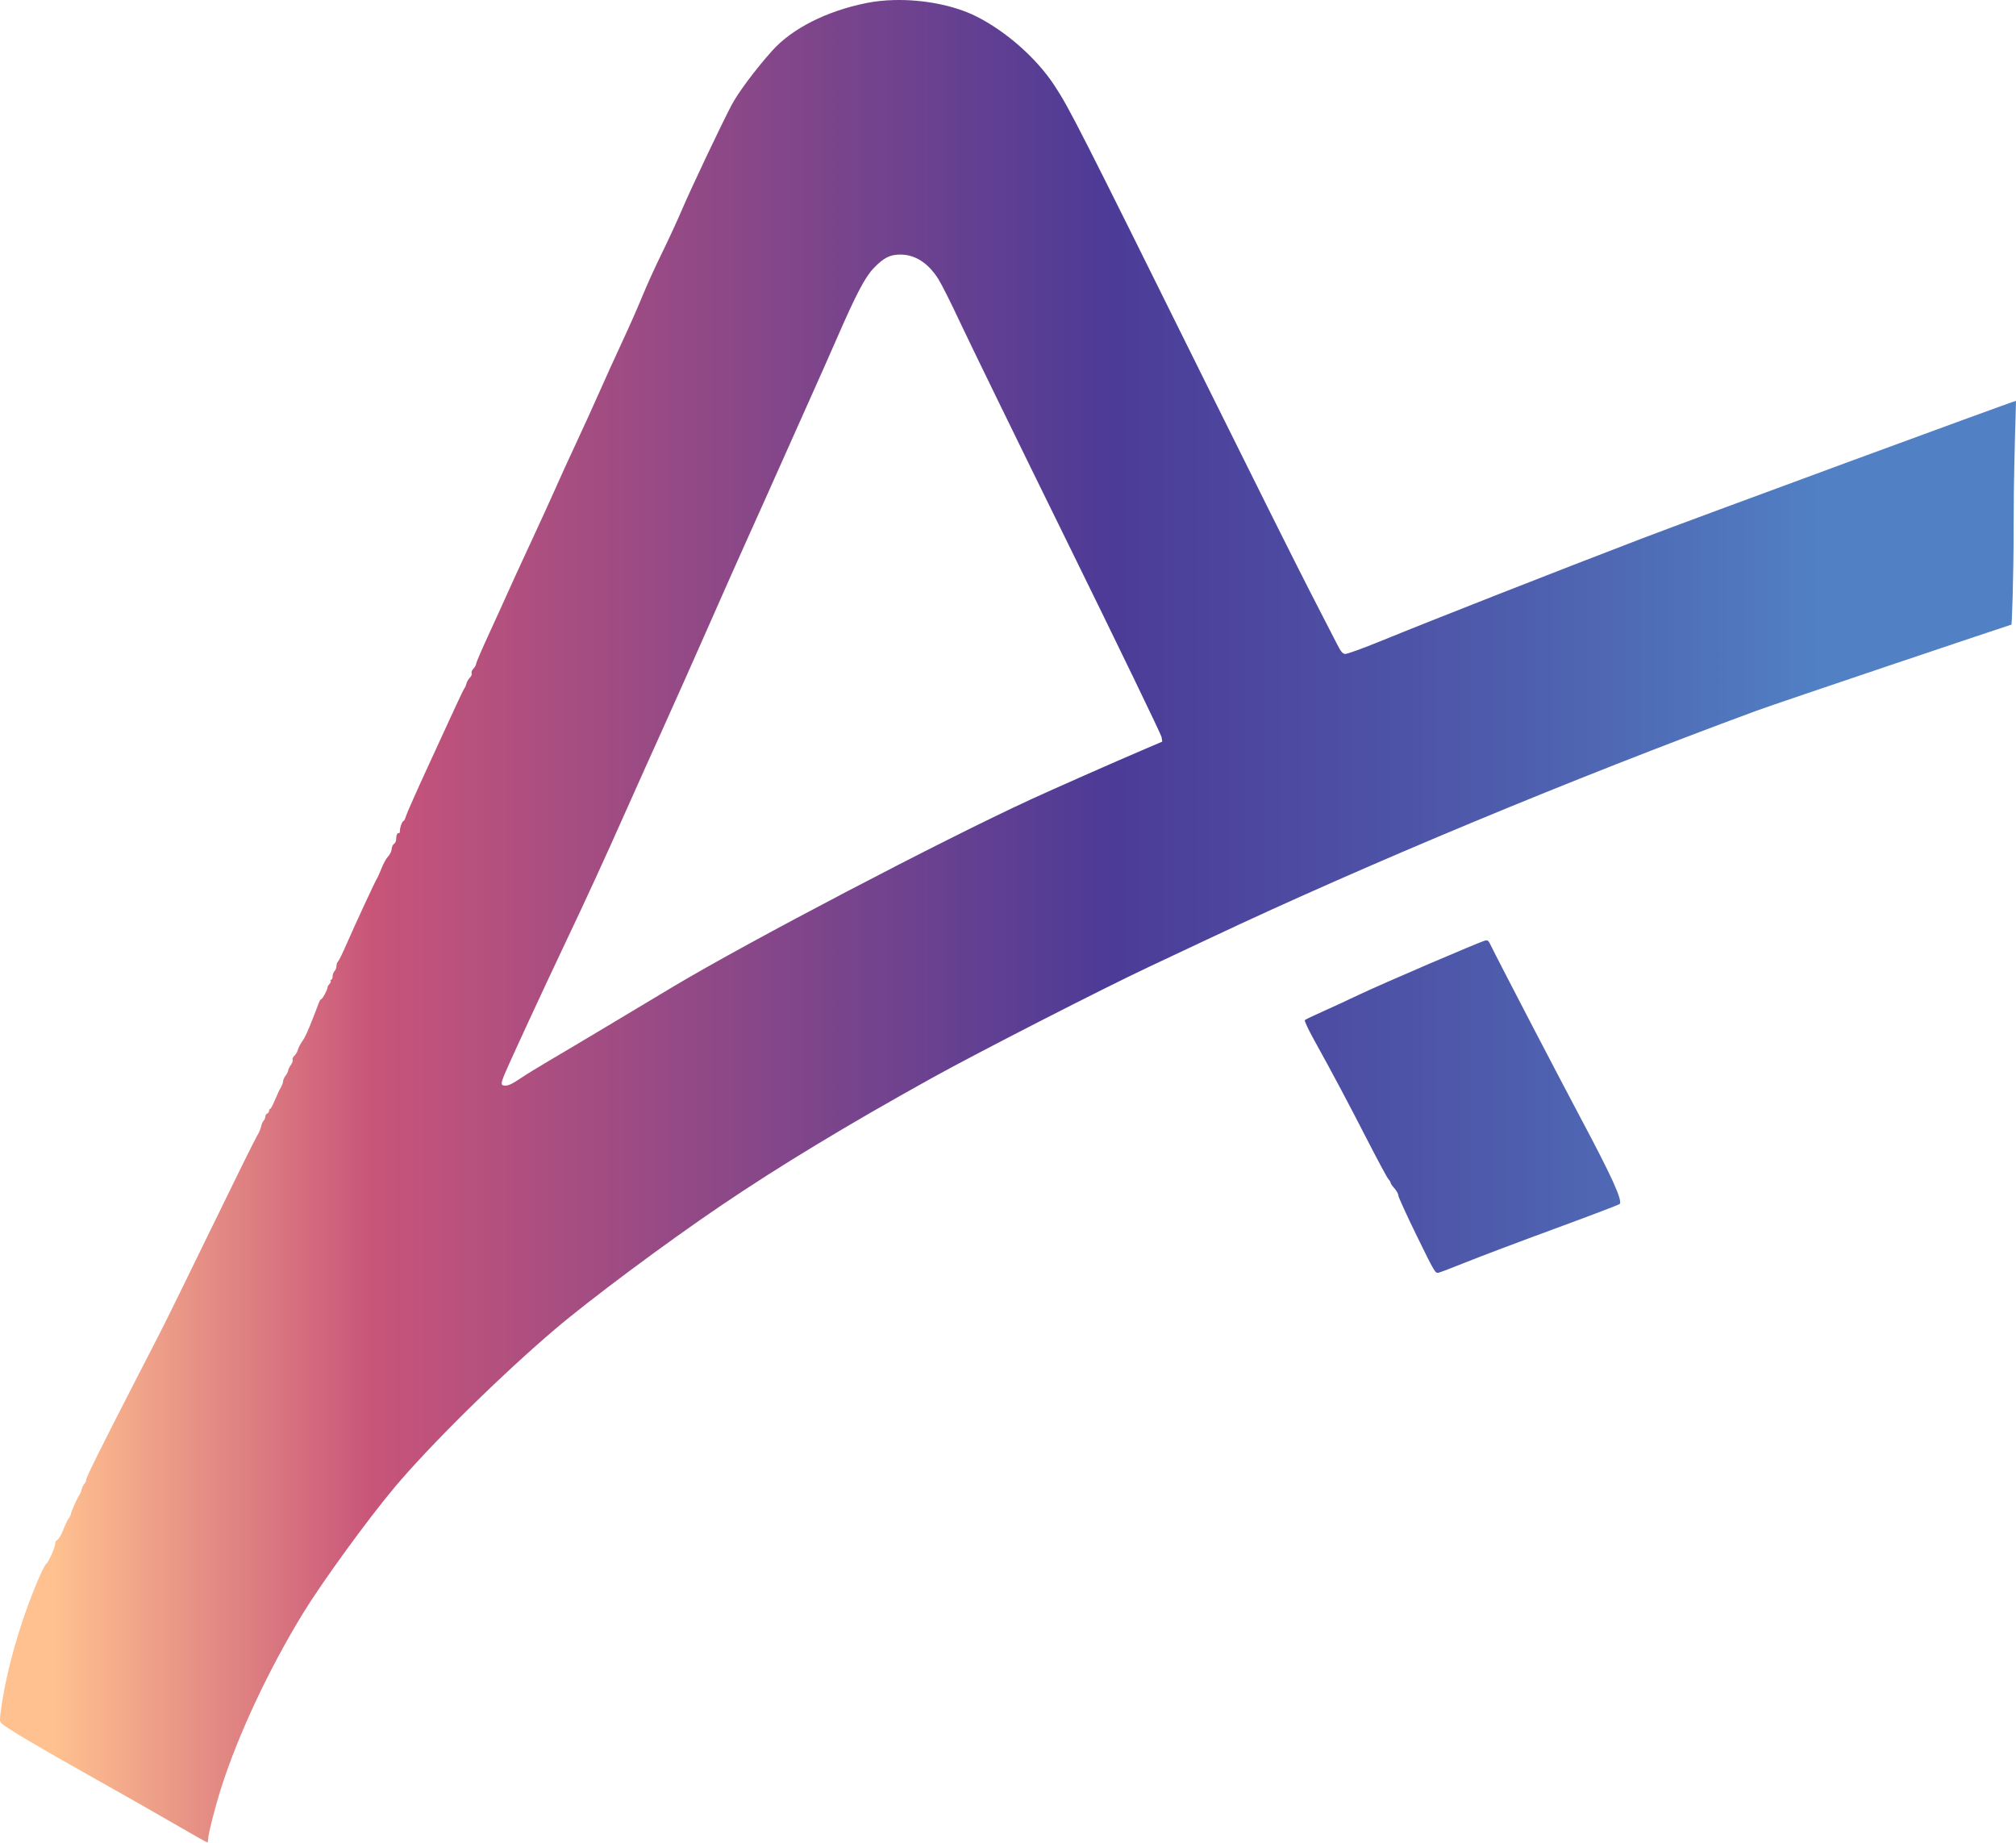
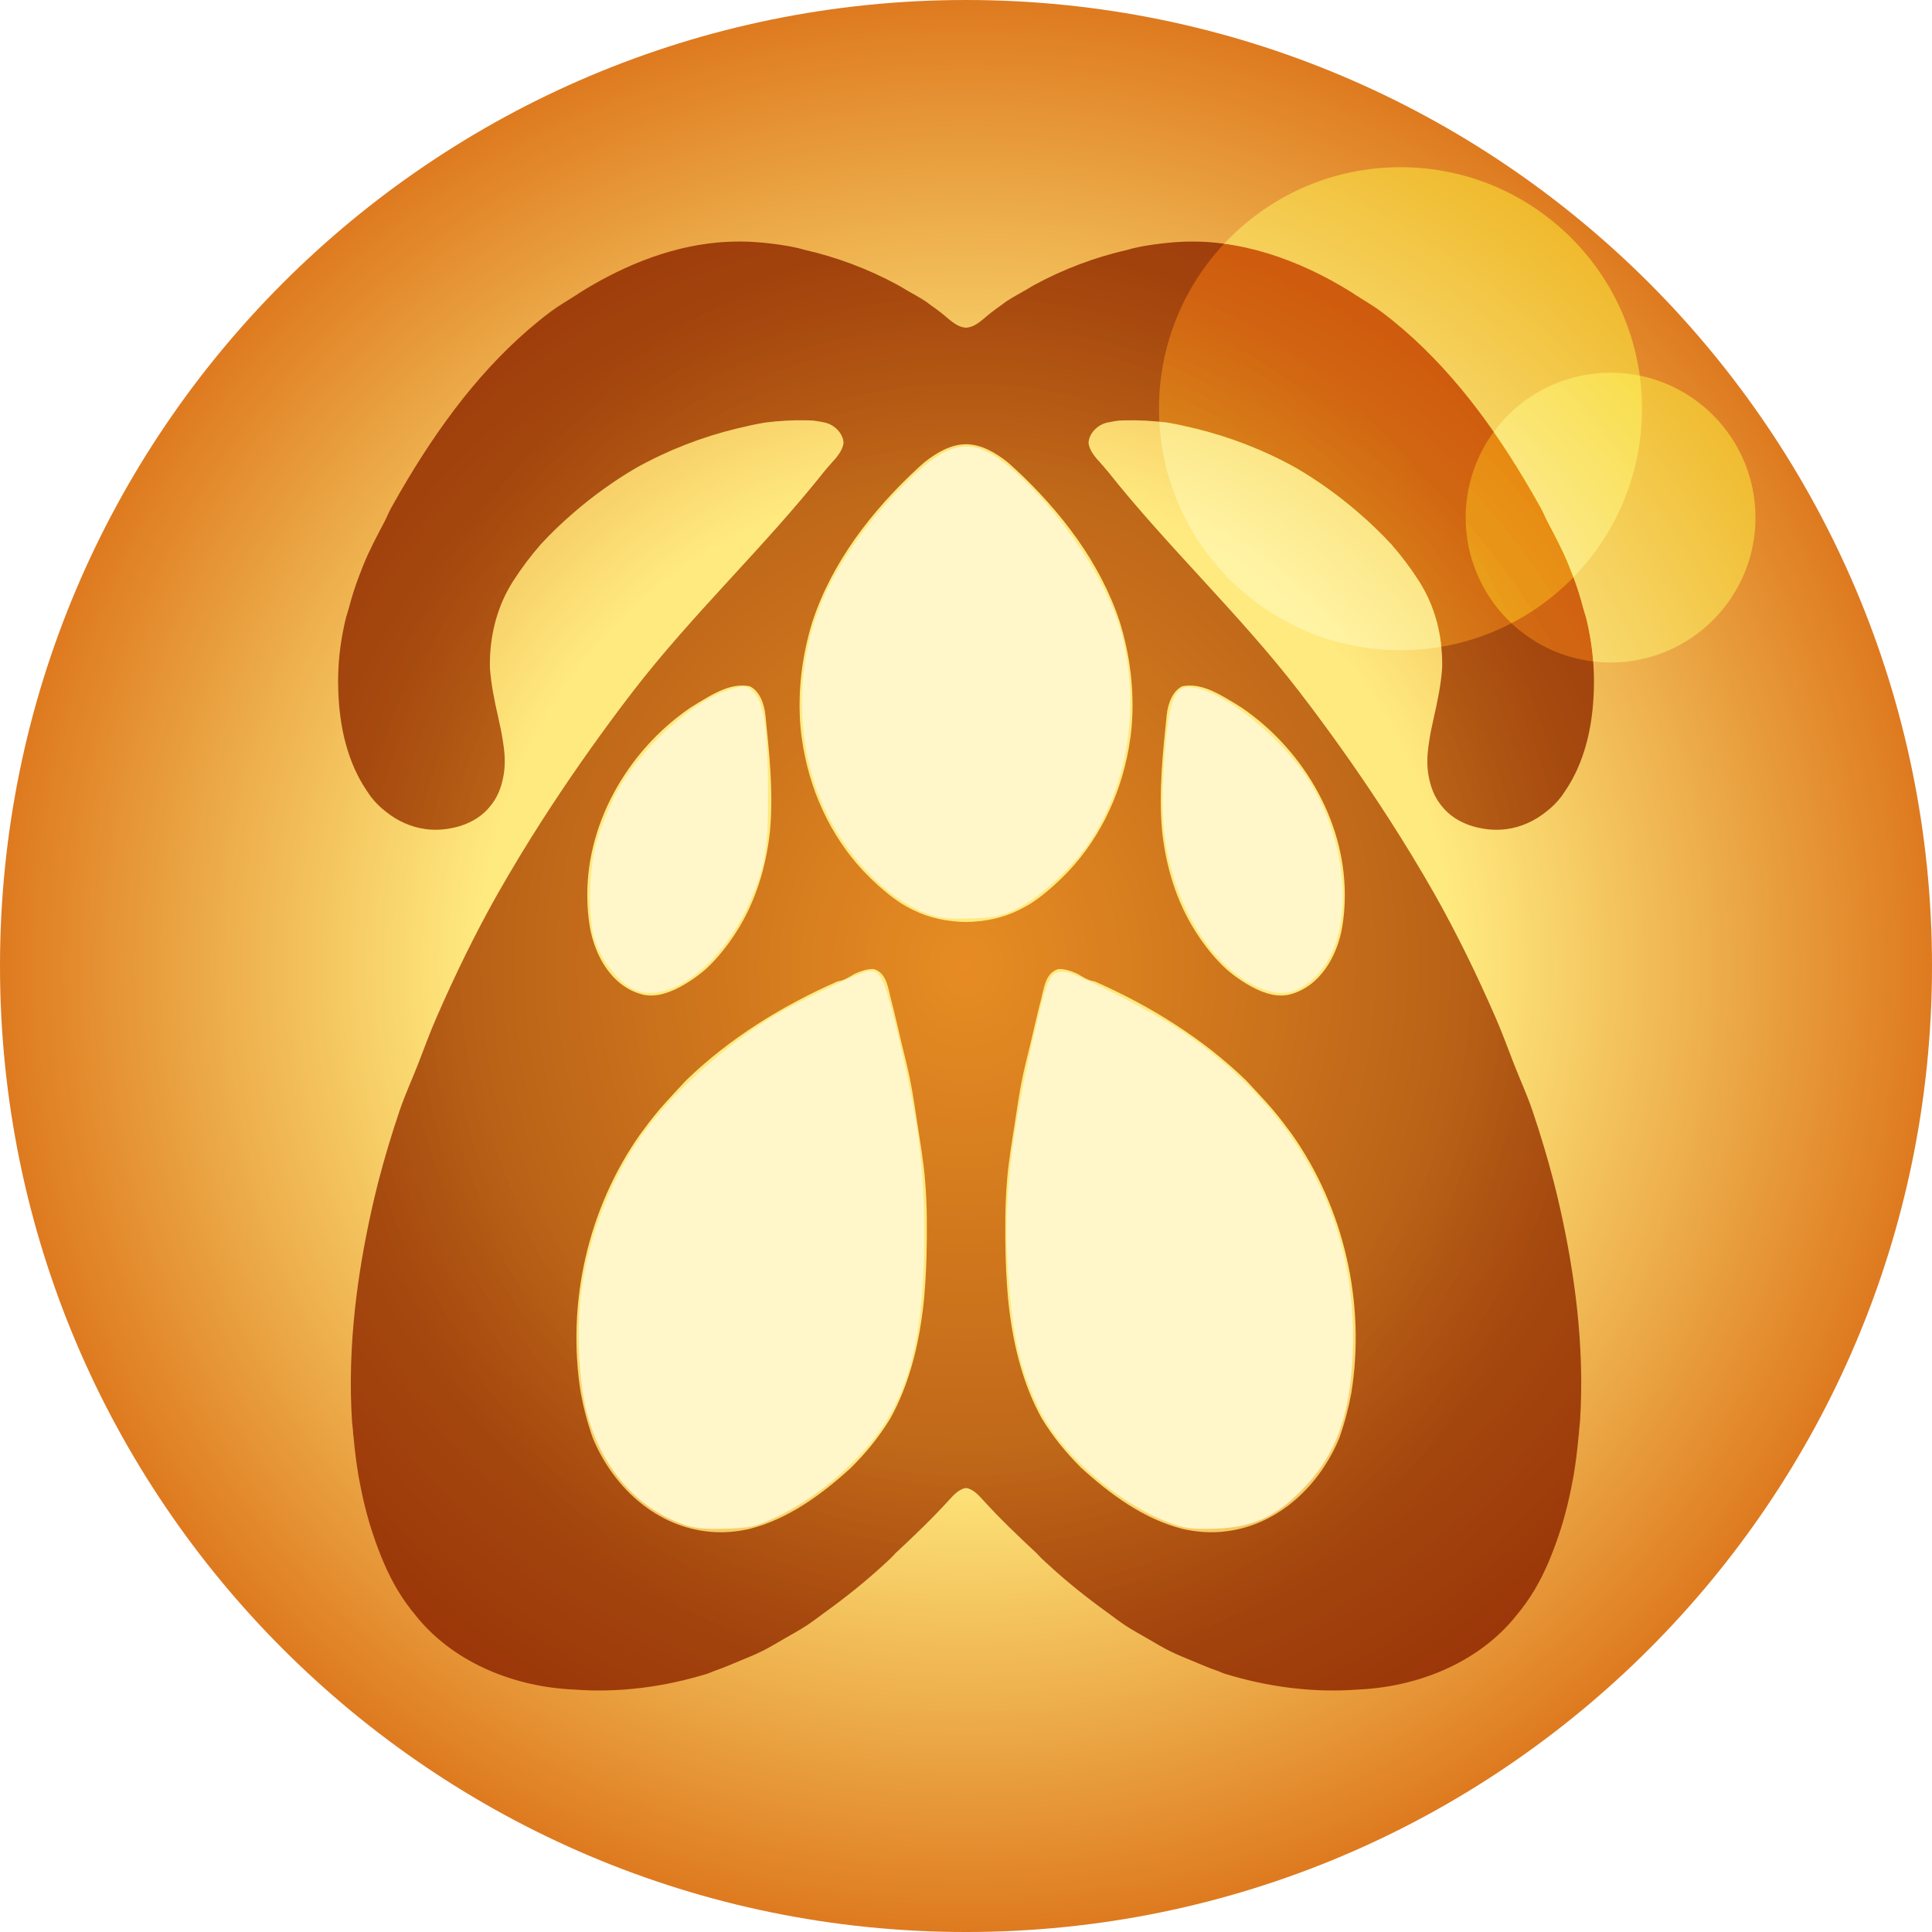
- <svg xmlns="http://www.w3.org/2000/svg" width="2935.265" height="2681.984" viewBox="0 0 2935.265 2681.984" fill="none" version="1.1" id="svg17">
-   <path fill-rule="evenodd" clip-rule="evenodd" d="m 1261.286,4.452 c 12.71,-2.571 26.36,-3.999 40.36,-4.36 42,-1.084 87.19,7.456 119.65,23.695 43.63,21.832 88.16,61.203 114.11,100.892 21.98,33.617 35.18,59.562 221.69,435.832 64.63,130.389 131.86,264.909 149.4,298.934 17.54,34.027 35.34,68.635 39.54,76.907 6.18,12.134 8.56,15.153 12.32,15.606 2.69,0.323 24.96,-7.722 52.63,-19.017 76.87,-31.376 255.71,-101.595 378.99,-148.799 71.66,-27.44 542.15,-200.634 545.26,-200.634 0.11,0 -0.11,7.229 -0.47,19.526 -0.96,31.865 -2.94,97.758 -2.94,160.06 0,86.344 -2.76,146.107 -3.1,146.107 -1.15,0 -340.28,113.993 -371.39,125.453 -266.11,98.06 -567.08,223.23 -794.27,330.35 -21.36,10.07 -61.31,28.87 -88.77,41.77 -68.56,32.2 -250.8,125.49 -318.11,162.84 -123.02,68.25 -221.03,127.55 -306.95,185.71 -79.463,53.79 -190.6,136.58 -241.465,179.87 -79.304,67.49 -182.259,169.03 -233.974,230.75 -39.056,46.61 -104.642,136.87 -132.522,182.37 -49.736,81.17 -94.609,176.93 -119.381,254.75 -8.724,27.41 -18.845,67.24 -18.845,74.16 0,2.64 -0.625,4.79 -1.388,4.76 -0.763,-0.02 -22.393,-12.25 -48.067,-27.17 -25.673,-14.93 -79.88,-45.74 -120.458,-68.47 -76.005,-42.58 -124.248,-71.18 -130.431,-77.31 -3.306,-3.27 -3.388,-4.56 -1.296,-20.07 7.77,-57.6 28.685,-130.32 55.194,-191.91 4.568,-10.61 9.402,-19.92 10.741,-20.68 3.24,-1.84 14.173,-26.8 13.047,-29.78 -0.486,-1.29 0.939,-3.57 3.166,-5.07 2.227,-1.5 6.084,-8.12 8.573,-14.71 2.489,-6.59 6.027,-14.01 7.86,-16.47 1.834,-2.47 3.337,-5.57 3.337,-6.89 0,-2.65 9.61,-23.96 12.472,-27.65 0.996,-1.29 2.383,-4.77 3.082,-7.74 0.699,-2.97 2.478,-6.62 3.953,-8.12 1.475,-1.5 2.68,-4.29 2.68,-6.2 0,-3.28 22.061,-47.6 72.052,-144.79 11.968,-23.27 28.278,-54.99 36.25,-70.5 7.972,-15.52 41.637,-84.05 74.809,-152.29 33.173,-68.25 62.575,-127.71 65.338,-132.13 2.762,-4.43 5.555,-10.77 6.209,-14.1 0.654,-3.32 2.296,-7.16 3.645,-8.54 1.348,-1.37 2.449,-4.03 2.449,-5.92 0,-1.88 1.251,-3.91 2.776,-4.5 1.526,-0.6 2.773,-2.38 2.773,-3.96 0,-1.59 0.705,-2.88 1.57,-2.88 0.865,0 3.941,-5.71 6.834,-12.69 2.894,-6.98 6.761,-15.23 8.593,-18.33 1.832,-3.1 3.336,-7.2 3.336,-9.11 0,-1.9 1.672,-5.61 3.707,-8.24 2.034,-2.63 3.698,-5.97 3.698,-7.43 0,-1.45 1.765,-5.06 3.919,-8.02 2.154,-2.96 3.313,-6.38 2.576,-7.59 -0.748,-1.23 0.37,-3.82 2.534,-5.87 2.13,-2.02 4.44,-5.97 5.133,-8.77 0.693,-2.81 3.516,-8.28 6.275,-12.15 4.286,-6.01 8.365,-14.94 16.765,-36.7 0.899,-2.32 2.383,-6.13 3.298,-8.46 0.914,-2.33 2.679,-6.98 3.922,-10.34 1.243,-3.36 2.972,-6.11 3.845,-6.11 1.76,0 9.064,-13.68 9.064,-16.98 0,-1.15 1.253,-3.37 2.788,-4.93 1.535,-1.56 2.317,-3.61 1.74,-4.56 -0.578,-0.95 -0.168,-1.73 0.91,-1.73 1.077,0 1.955,-2.18 1.955,-4.84 0,-2.66 1.251,-6.1 2.777,-7.65 1.526,-1.55 2.773,-4.82 2.773,-7.25 0,-2.44 1.096,-5.55 2.438,-6.92 1.341,-1.37 6.86,-12.64 12.264,-25.04 12.493,-28.69 42.526,-93.41 44.491,-95.89 0.822,-1.03 3.726,-7.55 6.449,-14.48 2.724,-6.92 7.055,-14.73 9.626,-17.35 2.647,-2.69 4.874,-7.33 5.134,-10.68 0.252,-3.27 1.821,-6.71 3.486,-7.66 1.666,-0.95 3.028,-3.72 3.028,-6.17 0,-6.08 1.886,-10.6 3.891,-9.34 0.911,0.57 1.659,-1.09 1.659,-3.69 0,-5.16 3.543,-14.3 5.55,-14.3 0.692,0 2.227,-3.27 3.405,-7.27 1.179,-4 15.539,-36.36 31.915,-71.91 16.375,-35.56 34.826,-75.64 41.001,-89.09 6.175,-13.44 11.791,-24.86 12.476,-25.38 0.686,-0.51 1.799,-3.24 2.476,-6.055 0.678,-2.815 2.907,-6.705 4.956,-8.645 2.162,-2.048 3.259,-4.773 2.611,-6.49 -0.645,-1.71 0.503,-4.604 2.723,-6.862 2.113,-2.148 3.842,-5.258 3.842,-6.912 0,-1.655 8.65,-21.748 19.222,-44.653 10.571,-22.904 23.087,-50.4 27.815,-61.101 4.727,-10.701 19.298,-42.432 32.377,-70.508 13.08,-28.076 29.366,-63.736 36.192,-79.247 6.825,-15.511 20.152,-44.697 29.616,-64.862 9.463,-20.164 24.682,-53.582 33.82,-74.263 9.137,-20.682 24.514,-54.525 34.17,-75.206 9.656,-20.681 22.651,-50.108 28.872,-65.394 6.222,-15.286 18.855,-43.113 28.073,-61.835 9.219,-18.722 22.396,-47.251 29.285,-63.394 13.165,-30.861 56.405,-122.098 72.275,-152.496 9.4,-18.008 35.02,-52.324 59.26,-79.385 29,-32.37 78.98,-57.7 137.06,-69.453 z m 104.83,401.574 c -14.84,-23.305 -33.77,-35.45 -55.2,-35.45 -15.17,0 -24.06,4.5 -38.59,19.507 -12.67,13.079 -25.61,37.65 -53.51,101.625 -10.15,23.266 -25.52,57.953 -34.15,77.083 -8.63,19.13 -29.62,66.086 -46.64,104.346 -17.02,38.26 -38.83,86.908 -48.46,108.107 -9.64,21.198 -34.85,77.882 -56.02,125.966 -21.18,48.084 -51.151,115.343 -66.603,149.473 -15.452,34.12 -39.578,87.84 -53.613,119.38 -34.093,76.62 -58.763,130.33 -91.544,199.3 -30.352,63.86 -79.86,170.93 -86.95,188.06 -6.158,14.87 -5.989,16.87 1.427,16.87 4.205,0 10.49,-3.04 20.803,-10.05 8.128,-5.52 26.847,-17.07 41.595,-25.67 14.748,-8.6 57.189,-33.85 94.313,-56.1 37.125,-22.26 76.653,-45.93 87.842,-52.61 110.29,-65.84 390.61,-212.54 520.14,-272.22 32.23,-14.85 121.4,-54.21 165.68,-73.13 l 25.62,-10.94 -1.08,-6.75 c -0.59,-3.71 -61.81,-130.268 -136.04,-281.24 -74.23,-150.971 -145.22,-296.492 -157.76,-323.377 -12.54,-26.886 -26.61,-54.866 -31.26,-62.18 z m 669.81,1334.057 c -0.03,2.13 12.03,28.58 26.8,58.78 25.66,52.46 27.06,54.85 31.55,53.89 2.59,-0.56 20.78,-7.5 40.43,-15.44 19.65,-7.93 77.55,-29.78 128.66,-48.56 51.11,-18.78 93.78,-35.01 94.81,-36.06 4.67,-4.74 -11.24,-39.77 -57.37,-126.31 -31.55,-59.19 -121.66,-232.33 -129.66,-249.12 -3.89,-8.17 -4.89,-9.05 -9.12,-7.99 -8.42,2.11 -150.92,63.3 -182.71,78.46 -16.93,8.07 -41.36,19.37 -54.29,25.11 -12.93,5.75 -24.26,11.19 -25.18,12.09 -0.96,0.95 4.98,13.64 14.03,29.97 26.03,46.94 48.27,88.74 76.97,144.67 15,29.22 28.75,54.75 30.56,56.73 1.81,1.98 3.29,4.44 3.29,5.47 0,1.03 2.54,4.7 5.64,8.16 3.11,3.45 5.62,8.02 5.59,10.15 z" fill="url(#paint0_linear_1341_154)" id="path1" style="fill:url(#paint0_linear_1341_154)" />
-   <defs id="defs17">
-     <linearGradient id="paint0_linear_1341_154" x1="0.643" y1="1341.42" x2="2737.36" y2="1341.42" gradientUnits="userSpaceOnUse" gradientTransform="translate(-0.643555,-0.4267576)" spreadMethod="pad">
-       <stop stop-color="#FFECDB" id="stop6" offset="0.029" style="stop-color:#ffc18f;stop-opacity:1;" />
-       <stop stop-color="#FFECDB" id="stop19" offset="0.199" style="stop-color:#c85479;stop-opacity:1;" />
-       <stop stop-color="#FFECDB" id="stop18" offset="0.59" style="stop-color:#4c3b97;stop-opacity:1;" />
-       <stop stop-color="#FFECDB" id="stop20" offset="0.805" style="stop-color:#4e5dad;stop-opacity:1;" />
-       <stop offset="0.968" stop-color="#FF7D7F" id="stop7" style="stop-color:#5180c4;stop-opacity:1;" />
+ <svg xmlns="http://www.w3.org/2000/svg" xmlns:xlink="http://www.w3.org/1999/xlink" width="200mm" height="200mm" viewBox="0 0 200 200" version="1.1" id="svg1" xml:space="preserve">
+   <defs id="defs1">
+     <linearGradient id="linearGradient61">
+       <stop style="stop-color:#e79947;stop-opacity:1;" offset="0" id="stop61" />
+       <stop style="stop-color:#ac5e28;stop-opacity:1;" offset="1" id="stop62" />
    </linearGradient>
-     <linearGradient id="paint1_linear_1341_154" x1="3008.69" y1="1109.69" x2="10197.3" y2="1109.69" gradientUnits="userSpaceOnUse">
-       <stop stop-color="#FF7D7F" id="stop8" />
-       <stop offset="1" stop-color="#C85479" id="stop9" />
+     <linearGradient id="linearGradient4">
+       <stop style="stop-color:#ffea7f;stop-opacity:1;" offset="0.504" id="stop4" />
+       <stop style="stop-color:#de7a1f;stop-opacity:1;" offset="1" id="stop5" />
    </linearGradient>
-     <linearGradient id="paint2_linear_1341_154" x1="3008.69" y1="1109.69" x2="10197.3" y2="1109.69" gradientUnits="userSpaceOnUse">
-       <stop stop-color="#FF7D7F" id="stop10" />
-       <stop offset="1" stop-color="#C85479" id="stop11" />
-     </linearGradient>
-     <linearGradient id="paint3_linear_1341_154" x1="3008.69" y1="1109.69" x2="10197.3" y2="1109.69" gradientUnits="userSpaceOnUse">
-       <stop stop-color="#FF7D7F" id="stop12" />
-       <stop offset="1" stop-color="#C85479" id="stop13" />
-     </linearGradient>
-     <linearGradient id="paint4_linear_1341_154" x1="3008.69" y1="1109.69" x2="10197.3" y2="1109.69" gradientUnits="userSpaceOnUse">
-       <stop stop-color="#FF7D7F" id="stop14" />
-       <stop offset="1" stop-color="#C85479" id="stop15" />
-     </linearGradient>
-     <linearGradient id="paint5_linear_1341_154" x1="3008.69" y1="1109.69" x2="10197.3" y2="1109.69" gradientUnits="userSpaceOnUse">
-       <stop stop-color="#FF7D7F" id="stop16" />
-       <stop offset="1" stop-color="#C85479" id="stop17" />
-     </linearGradient>
+     <radialGradient xlink:href="#linearGradient4" id="radialGradient5-8-6-0" cx="1442.396" cy="-22.189" fx="1442.396" fy="-22.189" r="100" gradientUnits="userSpaceOnUse" gradientTransform="translate(692.3495,0.977361)" />
+     <radialGradient xlink:href="#linearGradient61" id="radialGradient62-6" cx="2422.762" cy="-14.078" fx="2422.762" fy="-14.078" r="65" gradientTransform="matrix(1,0,0,1.153851,0,2.165942)" gradientUnits="userSpaceOnUse" />
  </defs>
+   <g id="layer2" style="display:inline;opacity:1" transform="translate(-568.7736,706.7615)">
+     <g id="g66-2" transform="translate(-1753.988,-592.6833)" style="display:inline">
+       <circle style="display:inline;fill:url(#radialGradient5-8-6-0);stroke-width:1.097" id="path4-3-8-0" cx="2134.746" cy="-21.211" r="100" transform="translate(288.0159,7.133041)" />
+       <path id="path56-0-1-5-2" style="mix-blend-mode:multiply;fill:url(#radialGradient62-6);stroke-width:0.17" d="m 2398,-89.044 c -5.332,0.279 -10.463,2.316 -15.036,5.148 -0.196,0.122 -0.385,0.252 -0.578,0.377 -0.888,0.571 -1.811,1.097 -2.646,1.726 -6.111,4.594 -10.841,10.769 -14.771,17.325 -0.577,0.963 -1.137,1.934 -1.681,2.909 -0.276,0.494 -0.483,1.03 -0.748,1.533 -0.766,1.452 -1.539,2.896 -2.154,4.413 -0.032,0.079 -0.063,0.158 -0.095,0.237 -0.333,0.836 -0.647,1.679 -0.923,2.537 -0.194,0.589 -0.351,1.186 -0.514,1.783 -0.11,0.411 -0.258,0.809 -0.353,1.226 -0.05,0.221 -0.098,0.442 -0.144,0.664 -0.383,1.833 -0.597,3.7 -0.594,5.593 0,0.017 10e-5,0.033 0,0.05 0,0.585 0.019,1.174 0.054,1.764 0.2,3.308 0.992,6.644 2.837,9.425 0.046,0.07 0.094,0.139 0.142,0.209 0.109,0.158 0.207,0.322 0.324,0.477 0.455,0.604 0.992,1.137 1.587,1.593 1.18,0.948 2.588,1.607 4.127,1.807 0.917,0.12 1.877,0.075 2.8,-0.129 0.895,-0.179 1.76,-0.518 2.547,-1.031 0.53,-0.346 0.982,-0.771 1.359,-1.252 0.281,-0.342 0.525,-0.718 0.723,-1.129 0.227,-0.471 0.393,-0.956 0.508,-1.449 0.158,-0.63 0.237,-1.28 0.242,-1.92 0.01,-0.676 -0.059,-1.344 -0.164,-2.006 -0.123,-0.895 -0.313,-1.784 -0.509,-2.644 -0.377,-1.657 -0.733,-3.366 -0.859,-5.079 -0.069,-2.75 0.491,-5.503 1.758,-7.928 0.033,-0.063 0.068,-0.124 0.102,-0.187 0.165,-0.304 0.336,-0.605 0.523,-0.897 0.86,-1.342 1.818,-2.614 2.861,-3.811 1.089,-1.194 2.272,-2.306 3.482,-3.349 1.984,-1.71 4.141,-3.263 6.426,-4.597 3.264,-1.818 6.79,-3.186 10.403,-4.063 0.962,-0.233 1.942,-0.452 2.932,-0.618 1.441,-0.183 2.898,-0.263 4.362,-0.229 0.192,0.004 0.394,0.011 0.601,0.023 0.409,0.049 0.818,0.118 1.224,0.21 1.037,0.234 1.886,1.153 1.93,2.094 -0.06,0.536 -0.363,1.037 -0.724,1.494 -0.184,0.243 -0.413,0.449 -0.599,0.689 -0.027,0.028 -0.054,0.06 -0.081,0.088 -0.199,0.206 -0.362,0.444 -0.56,0.65 -6.27,7.911 -13.726,14.861 -19.886,22.877 -0.445,0.579 -0.886,1.16 -1.325,1.743 -2.778,3.709 -5.434,7.508 -7.943,11.407 -1.636,2.543 -3.21,5.134 -4.707,7.77 -2.325,4.114 -4.385,8.364 -6.277,12.69 -0.701,1.595 -1.29,3.222 -1.92,4.845 -0.635,1.634 -1.375,3.224 -1.937,4.888 -0.819,2.424 -1.56,4.883 -2.205,7.368 -0.254,0.995 -0.492,1.995 -0.714,2.999 -0.742,3.351 -1.332,6.747 -1.7,10.164 -0.415,3.846 -0.55,7.717 -0.307,11.578 0.022,0.354 0.079,0.709 0.107,1.063 0,0.052 0,0.105 0,0.157 0.011,0.141 0.041,0.282 0.053,0.424 0.12,1.353 0.288,2.699 0.512,4.044 0.06,0.356 0.136,0.705 0.204,1.059 0.246,1.291 0.556,2.561 0.927,3.817 0.128,0.427 0.261,0.852 0.405,1.273 0.66,1.954 1.433,3.865 2.494,5.647 0.56,0.942 1.198,1.836 1.904,2.674 3.749,4.708 9.801,7.224 15.754,7.619 0.211,0.014 0.422,0.026 0.634,0.036 4.64,0.356 9.365,-0.272 13.79,-1.641 0.262,-0.081 0.501,-0.213 0.76,-0.3 0.829,-0.281 1.63,-0.624 2.437,-0.962 0.843,-0.352 1.694,-0.684 2.51,-1.093 0.77,-0.385 1.502,-0.832 2.248,-1.263 0.771,-0.447 1.555,-0.865 2.301,-1.356 0.635,-0.417 1.232,-0.882 1.847,-1.327 2.215,-1.597 4.354,-3.305 6.349,-5.156 0.144,-0.133 0.287,-0.267 0.429,-0.401 0.205,-0.193 0.396,-0.404 0.591,-0.611 1.911,-1.773 3.793,-3.579 5.547,-5.505 0.465,-0.511 1.062,-1.172 1.762,-1.244 0.7,0.072 1.297,0.733 1.762,1.244 1.754,1.927 3.637,3.734 5.548,5.507 0.194,0.206 0.385,0.417 0.589,0.609 0.142,0.134 0.285,0.267 0.428,0.4 0,5.1e-4 0,10e-4 0,10e-4 0,1e-5 10e-5,-2e-5 10e-5,0 0.011,0.01 0.023,0.019 0.034,0.029 1.984,1.839 4.111,3.538 6.314,5.126 0.615,0.446 1.212,0.911 1.848,1.328 0.746,0.49 1.53,0.909 2.301,1.356 0.746,0.43 1.479,0.878 2.248,1.263 0.816,0.41 1.666,0.741 2.51,1.093 0.807,0.337 1.607,0.681 2.436,0.962 0.259,0.087 0.498,0.219 0.76,0.3 4.425,1.369 9.149,1.997 13.79,1.641 0.211,-0.011 0.423,-0.023 0.634,-0.036 5.953,-0.395 12.005,-2.911 15.754,-7.619 0.705,-0.838 1.343,-1.732 1.904,-2.674 1.06,-1.782 1.833,-3.693 2.493,-5.646 0.145,-0.422 0.277,-0.847 0.406,-1.274 0.371,-1.256 0.681,-2.525 0.927,-3.815 0.069,-0.355 0.144,-0.704 0.205,-1.061 0.224,-1.344 0.392,-2.689 0.512,-4.042 0.012,-0.142 0.043,-0.283 0.054,-0.425 0,-0.052 0,-0.105 0,-0.157 0.028,-0.354 0.084,-0.709 0.107,-1.063 0.243,-3.861 0.108,-7.733 -0.307,-11.578 -0.369,-3.417 -0.959,-6.814 -1.7,-10.164 -0.222,-1.004 -0.461,-2.004 -0.714,-2.999 -0.645,-2.485 -1.386,-4.944 -2.205,-7.368 -0.562,-1.664 -1.302,-3.254 -1.937,-4.888 -0.63,-1.623 -1.219,-3.249 -1.92,-4.844 -1.893,-4.328 -3.953,-8.58 -6.28,-12.695 -1.496,-2.634 -3.069,-5.223 -4.704,-7.764 -2.509,-3.9 -5.165,-7.699 -7.943,-11.407 -0.439,-0.584 -0.881,-1.165 -1.325,-1.743 -6.16,-8.017 -13.616,-14.966 -19.886,-22.877 -0.199,-0.206 -0.361,-0.445 -0.56,-0.65 -0.027,-0.028 -0.054,-0.06 -0.081,-0.088 -0.186,-0.24 -0.415,-0.447 -0.599,-0.689 -0.361,-0.458 -0.664,-0.959 -0.723,-1.494 0.044,-0.941 0.893,-1.86 1.93,-2.094 0.406,-0.092 0.815,-0.161 1.224,-0.21 0.207,-0.012 0.409,-0.018 0.601,-0.023 1.464,-0.034 2.92,0.046 4.362,0.229 0.99,0.166 1.97,0.385 2.932,0.618 3.613,0.877 7.139,2.245 10.403,4.063 2.286,1.333 4.443,2.887 6.427,4.597 1.21,1.043 2.393,2.155 3.482,3.349 1.043,1.197 2.001,2.468 2.861,3.811 0.188,0.293 0.359,0.595 0.524,0.899 0.033,0.061 0.068,0.122 0.101,0.183 1.267,2.425 1.828,5.178 1.758,7.929 -0.126,1.713 -0.482,3.422 -0.859,5.079 -0.196,0.859 -0.385,1.748 -0.509,2.644 -0.104,0.663 -0.169,1.33 -0.164,2.006 0,0.641 0.084,1.291 0.242,1.92 0.115,0.493 0.281,0.977 0.508,1.449 0.198,0.411 0.442,0.787 0.723,1.129 0.377,0.481 0.829,0.906 1.359,1.252 0.788,0.514 1.652,0.852 2.548,1.031 0.923,0.204 1.883,0.248 2.8,0.129 1.539,-0.201 2.947,-0.859 4.127,-1.807 0.594,-0.455 1.131,-0.989 1.587,-1.593 0.116,-0.154 0.214,-0.318 0.323,-0.476 0.048,-0.07 0.096,-0.139 0.143,-0.21 1.844,-2.781 2.636,-6.116 2.836,-9.425 0.038,-0.587 0.056,-1.175 0.054,-1.764 0,-0.017 0,-0.033 1e-4,-0.05 0,-1.893 -0.212,-3.76 -0.594,-5.593 -0.046,-0.222 -0.093,-0.444 -0.144,-0.664 -0.095,-0.417 -0.244,-0.816 -0.354,-1.228 -0.163,-0.596 -0.319,-1.192 -0.513,-1.78 -0.276,-0.859 -0.591,-1.702 -0.924,-2.538 -0.032,-0.079 -0.062,-0.158 -0.095,-0.236 -0.614,-1.517 -1.388,-2.961 -2.154,-4.413 -0.264,-0.503 -0.472,-1.039 -0.748,-1.533 -0.544,-0.975 -1.104,-1.946 -1.681,-2.909 -3.93,-6.555 -8.661,-12.73 -14.771,-17.324 -0.836,-0.628 -1.759,-1.155 -2.647,-1.726 -0.193,-0.125 -0.383,-0.255 -0.578,-0.377 -5.382,-3.333 -11.559,-5.538 -17.879,-5.133 -0.503,0.032 -1.005,0.077 -1.505,0.132 -0.693,0.077 -1.382,0.176 -2.068,0.297 -0.383,0.072 -0.764,0.154 -1.145,0.245 -0.158,0.038 -0.314,0.092 -0.471,0.132 -3.371,0.762 -6.627,1.992 -9.656,3.633 -0.32,0.171 -0.622,0.369 -0.936,0.55 -0.642,0.371 -1.297,0.722 -1.916,1.125 -0.166,0.108 -0.326,0.227 -0.482,0.352 -0.402,0.281 -0.798,0.572 -1.186,0.872 -0.763,0.59 -1.556,1.49 -2.559,1.528 -1.002,-0.038 -1.796,-0.938 -2.559,-1.528 -0.389,-0.301 -0.784,-0.591 -1.186,-0.872 -0.156,-0.126 -0.316,-0.244 -0.482,-0.352 -0.619,-0.404 -1.274,-0.755 -1.917,-1.126 -0.313,-0.18 -0.615,-0.378 -0.934,-0.549 -3.029,-1.642 -6.285,-2.872 -9.656,-3.634 -0.158,-0.04 -0.314,-0.094 -0.472,-0.132 -0.38,-0.091 -0.762,-0.173 -1.145,-0.245 -0.686,-0.12 -1.375,-0.22 -2.068,-0.297 -0.5,-0.056 -1.002,-0.1 -1.505,-0.132 -0.951,-0.061 -1.899,-0.064 -2.844,-0.015 z m 24.767,20.95 c 1.594,0.016 3.041,0.875 4.277,1.842 0.049,0.041 0.095,0.085 0.144,0.127 0.21,0.167 0.394,0.364 0.6,0.536 4.779,4.428 8.866,9.74 10.888,15.88 1.079,3.494 1.533,7.171 1.238,10.814 -0.062,0.767 -0.181,1.531 -0.31,2.293 -0.895,5.044 -3.221,9.815 -6.919,13.415 -0.986,0.96 -2.067,1.891 -3.246,2.656 -0.383,0.229 -0.775,0.444 -1.177,0.645 -1.701,0.848 -3.597,1.229 -5.494,1.253 -1.897,-0.024 -3.792,-0.406 -5.494,-1.253 -0.402,-0.2 -0.794,-0.415 -1.177,-0.645 -1.179,-0.765 -2.26,-1.696 -3.246,-2.656 -3.698,-3.599 -6.024,-8.371 -6.919,-13.415 -0.13,-0.762 -0.248,-1.526 -0.31,-2.293 -0.295,-3.643 0.16,-7.32 1.238,-10.814 2.022,-6.14 6.109,-11.453 10.888,-15.88 0.206,-0.172 0.389,-0.369 0.6,-0.536 0.049,-0.042 0.094,-0.086 0.144,-0.127 1.235,-0.967 2.682,-1.827 4.277,-1.842 z m -23.106,24.981 c 0.237,0.003 0.475,0.026 0.716,0.073 1.01,0.497 1.492,1.783 1.617,2.982 0.412,3.96 0.838,8 0.48,11.98 -0.396,3.705 -1.466,7.308 -3.489,10.471 -0.882,1.379 -1.931,2.724 -3.159,3.849 -0.919,0.8 -1.933,1.489 -3.041,2.038 -0.24,0.119 -0.492,0.224 -0.747,0.32 -0.235,0.086 -0.477,0.159 -0.722,0.228 -0.692,0.171 -1.408,0.216 -2.107,0.029 -3.1,-0.835 -4.874,-3.955 -5.394,-7.035 -0.08,-0.475 -0.135,-0.95 -0.179,-1.426 -0.031,-0.372 -0.051,-0.74 -0.063,-1.107 -0.294,-7.864 4.063,-15.579 10.612,-20.076 0.281,-0.185 0.565,-0.364 0.854,-0.536 1.396,-0.835 2.966,-1.811 4.623,-1.79 z m 46.211,0 c 1.658,-0.021 3.228,0.955 4.623,1.79 0.289,0.173 0.573,0.351 0.854,0.536 6.549,4.496 10.906,12.212 10.612,20.076 -0.012,0.368 -0.032,0.735 -0.063,1.107 -0.044,0.475 -0.099,0.951 -0.179,1.426 -0.519,3.08 -2.294,6.2 -5.394,7.035 -0.699,0.187 -1.415,0.142 -2.107,-0.029 -0.244,-0.068 -0.486,-0.141 -0.722,-0.228 -0.255,-0.096 -0.507,-0.201 -0.747,-0.32 -1.108,-0.548 -2.122,-1.238 -3.041,-2.038 -1.228,-1.125 -2.277,-2.47 -3.159,-3.849 -2.023,-3.163 -3.092,-6.766 -3.489,-10.471 -0.358,-3.98 0.067,-8.02 0.48,-11.98 0.125,-1.199 0.607,-2.485 1.617,-2.982 0.24,-0.047 0.479,-0.07 0.716,-0.073 z m -32.674,29.348 c 0.038,0.011 0.077,0.023 0.116,0.037 1.239,0.444 1.374,1.912 1.66,3.001 0.396,1.509 0.732,3.034 1.096,4.553 0.306,1.263 0.632,2.52 0.891,3.795 0.315,1.511 0.515,3.042 0.756,4.566 0.3,1.958 0.645,3.912 0.804,5.883 0.222,2.598 0.214,5.213 0.155,7.82 -0.059,1.899 -0.154,3.799 -0.391,5.693 -0.482,3.862 -1.473,7.773 -3.35,11.157 -1.128,1.864 -2.523,3.577 -4.078,5.119 -3.042,2.784 -6.497,5.314 -10.494,6.333 -0.686,0.156 -1.385,0.264 -2.095,0.316 -0.838,0.062 -1.683,0.042 -2.514,-0.077 -5.337,-0.688 -9.591,-4.714 -11.629,-9.656 -0.542,-1.532 -0.956,-3.1 -1.248,-4.69 -1.473,-9.253 0.746,-19.074 6.16,-26.745 0.095,-0.135 0.201,-0.262 0.298,-0.396 0.724,-0.994 1.486,-1.962 2.318,-2.874 0.709,-0.778 1.433,-1.566 2.175,-2.351 0,-0.002 0,-0.005 0.01,-0.007 4.475,-4.32 9.915,-7.684 15.615,-10.195 0.038,-0.006 0.077,-0.013 0.115,-0.019 0.59,-0.094 1.13,-0.449 1.669,-0.768 0.638,-0.278 1.304,-0.518 1.965,-0.494 z m 19.136,0 c 0.661,-0.024 1.327,0.216 1.965,0.494 0.54,0.319 1.08,0.674 1.669,0.768 0.038,0.006 0.076,0.012 0.115,0.019 5.7,2.51 11.14,5.875 15.615,10.195 0,0.002 0,0.005 0.01,0.007 0.742,0.784 1.466,1.573 2.175,2.351 0.832,0.912 1.593,1.88 2.317,2.873 0.097,0.134 0.203,0.262 0.299,0.398 5.414,7.671 7.633,17.492 6.16,26.744 -0.292,1.59 -0.706,3.159 -1.248,4.69 -2.038,4.942 -6.292,8.968 -11.629,9.656 -0.832,0.119 -1.677,0.139 -2.514,0.077 -0.71,-0.052 -1.409,-0.16 -2.095,-0.316 -3.997,-1.019 -7.452,-3.549 -10.494,-6.333 -1.555,-1.542 -2.95,-3.255 -4.078,-5.119 -1.877,-3.384 -2.869,-7.295 -3.35,-11.157 -0.236,-1.894 -0.331,-3.793 -0.391,-5.693 -0.059,-2.608 -0.066,-5.223 0.155,-7.821 0.158,-1.972 0.503,-3.925 0.804,-5.883 0.241,-1.524 0.441,-3.055 0.756,-4.566 0.26,-1.275 0.585,-2.531 0.892,-3.795 0.363,-1.518 0.7,-3.043 1.096,-4.553 0.285,-1.089 0.421,-2.557 1.66,-3.001 0.039,-0.014 0.077,-0.026 0.116,-0.037 z" />
+       <circle style="opacity:0.5;mix-blend-mode:overlay;fill:#fff6ca;fill-opacity:1;stroke:none;stroke-width:1.462;stroke-opacity:1" id="path37-0-7-3" cx="2467.74" cy="-71.77" r="25" />
+       <circle style="display:inline;opacity:0.5;mix-blend-mode:overlay;fill:#fff6ca;fill-opacity:1;stroke:none;stroke-width:0.877;stroke-opacity:1" id="path37-5-5-2-7" cx="2489.488" cy="-60.497" r="15" />
+       <path style="fill:#fff6ca;fill-opacity:1;stroke:none;stroke-width:4.359;stroke-opacity:1" d="m 9024.718,-45.284 c -5.542,-3.735 -11.125,-11.543 -13.165,-18.413 -2.533,-8.531 -2.293,-26.121 0.507,-37.068 1.247,-4.874 4.731,-13.651 7.743,-19.504 9.246,-17.966 30.676,-37.371 45.716,-41.393 5.214,-1.395 5.563,-1.333 8.364,1.468 3.997,3.997 5.399,13.858 5.556,39.087 0.138,22.181 -1.116,29.493 -7.485,43.652 -11.651,25.9 -33.977,41.106 -47.235,32.171 z" id="path62-5" transform="scale(0.2645833)" />
+       <path style="fill:#fff6ca;fill-opacity:1;stroke:none;stroke-width:4.359;stroke-opacity:1" d="m 9141.361,-73.782 c -11.879,-4.395 -24.198,-15.266 -33.574,-29.629 -16.259,-24.907 -19.655,-58.705 -8.87,-88.28 5.938,-16.282 18.135,-34.27 33.985,-50.119 19.559,-19.559 28.61,-19.556 48.18,0.018 17.573,17.576 32.302,41.219 36.832,59.124 7.214,28.512 2.2,59.339 -13.328,81.947 -6.35,9.245 -19.001,20.758 -27.298,24.843 -6.665,3.281 -8.883,3.766 -18.615,4.069 -8.829,0.275 -12.306,-0.121 -17.312,-1.973 z" id="path63-9" transform="scale(0.2645833)" />
+       <path style="fill:#fff6ca;fill-opacity:1;stroke:none;stroke-width:4.359;stroke-opacity:1" d="m 9269.246,-45.777 c -12.306,-6.074 -23.959,-21.102 -30.008,-38.697 -5.174,-15.051 -6.386,-27.741 -4.729,-49.533 1.975,-25.975 4.099,-30.213 13.838,-27.617 13.061,3.48 33.715,21.029 43.277,36.77 15.764,25.951 17,60.169 2.71,75.068 -7.634,7.96 -14.775,9.101 -25.089,4.01 z" id="path64-2" transform="scale(0.2645833)" />
+       <path style="fill:#fff6ca;fill-opacity:1;stroke:none;stroke-width:4.359;stroke-opacity:1" d="m 9236.166,164.516 c -20.367,-7.751 -42.627,-27.449 -51.011,-45.139 -7.224,-15.244 -9.977,-27.465 -11.741,-52.137 -1.973,-27.591 0.848,-53.653 10.142,-93.682 5.46,-23.517 6.193,-24.943 12.511,-24.36 4.022,0.371 34.2,15.718 44.687,22.725 45.931,30.691 69.641,75.196 67.434,126.572 -1.065,24.779 -6.808,40.119 -20.025,53.486 -10.412,10.53 -19.427,14.509 -33.85,14.943 -9.257,0.278 -12.073,-0.095 -18.148,-2.407 z" id="path65-2" transform="scale(0.2645833)" />
+       <path style="fill:#fff6ca;fill-opacity:1;stroke:none;stroke-width:4.359;stroke-opacity:1" d="m 9046.024,165.204 c -18.278,-6.519 -31.889,-22.39 -37.507,-43.735 -3.353,-12.739 -4.136,-35.549 -1.724,-50.232 3.526,-21.463 11.813,-42.09 23.492,-58.473 11.699,-16.413 32.249,-34.901 51.86,-46.657 8.011,-4.802 30.309,-15.534 35.182,-16.933 5.818,-1.67 7.338,1.077 12.487,22.567 8.406,35.085 10.778,52.959 10.713,80.738 -0.079,33.905 -4.278,54.805 -14.395,71.659 -8.817,14.687 -26.281,30.113 -43.176,38.136 -8.248,3.917 -10.173,4.365 -20.093,4.677 -8.352,0.263 -12.371,-0.155 -16.838,-1.748 z" id="path66-89" transform="scale(0.2645833)" />
+     </g>
+   </g>
</svg>
